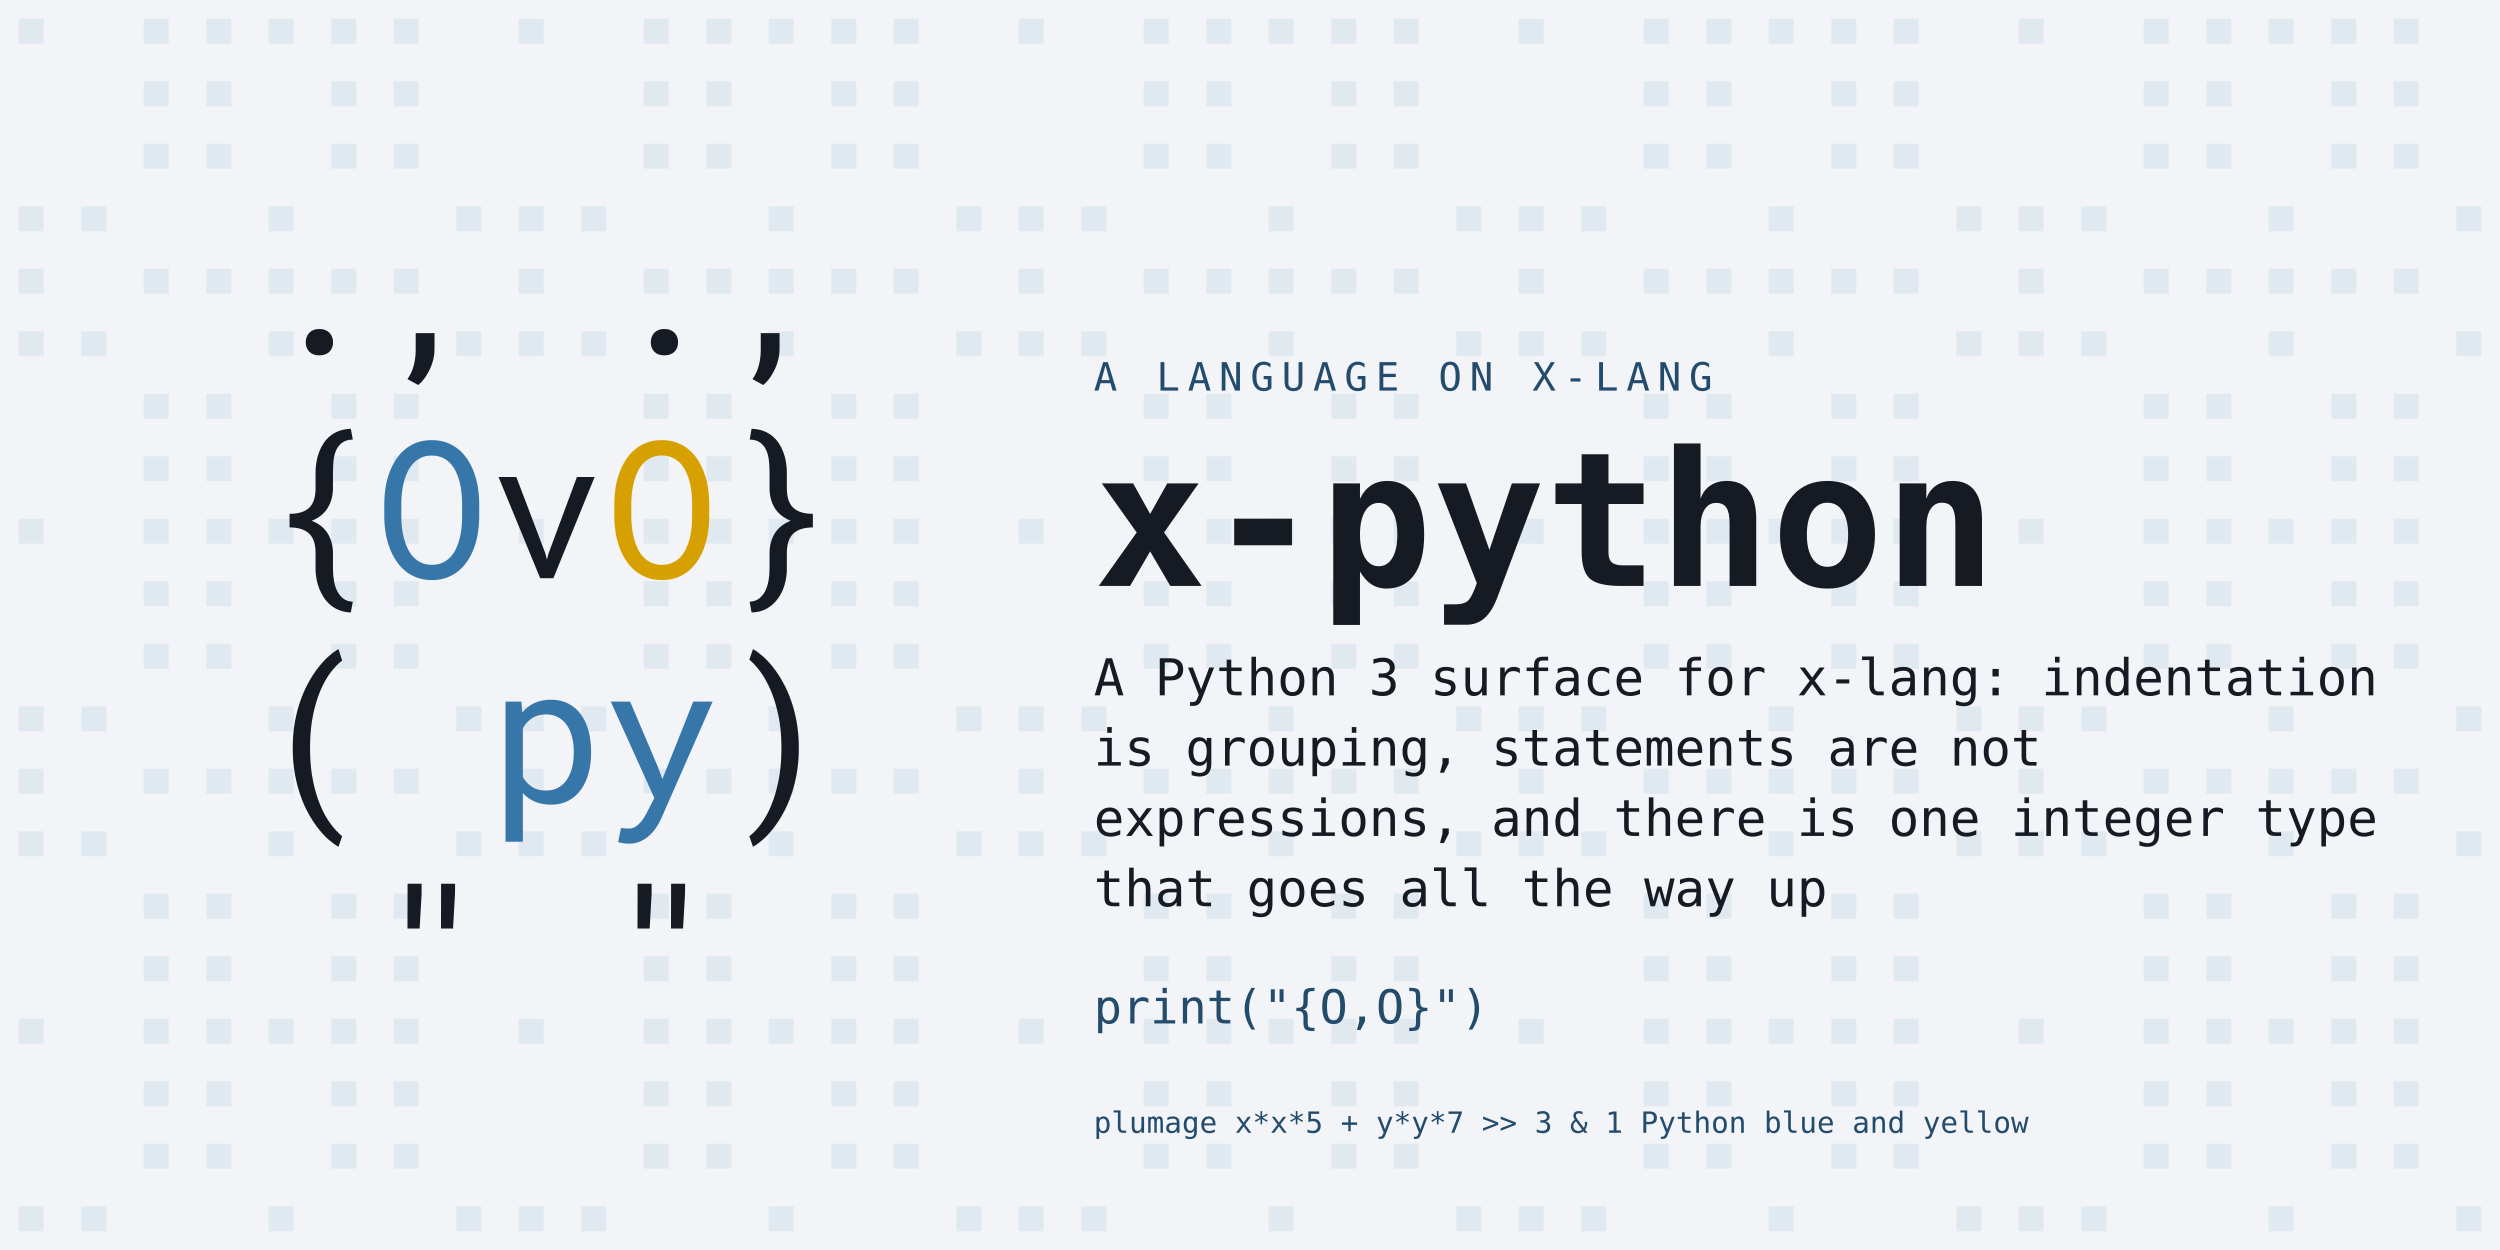
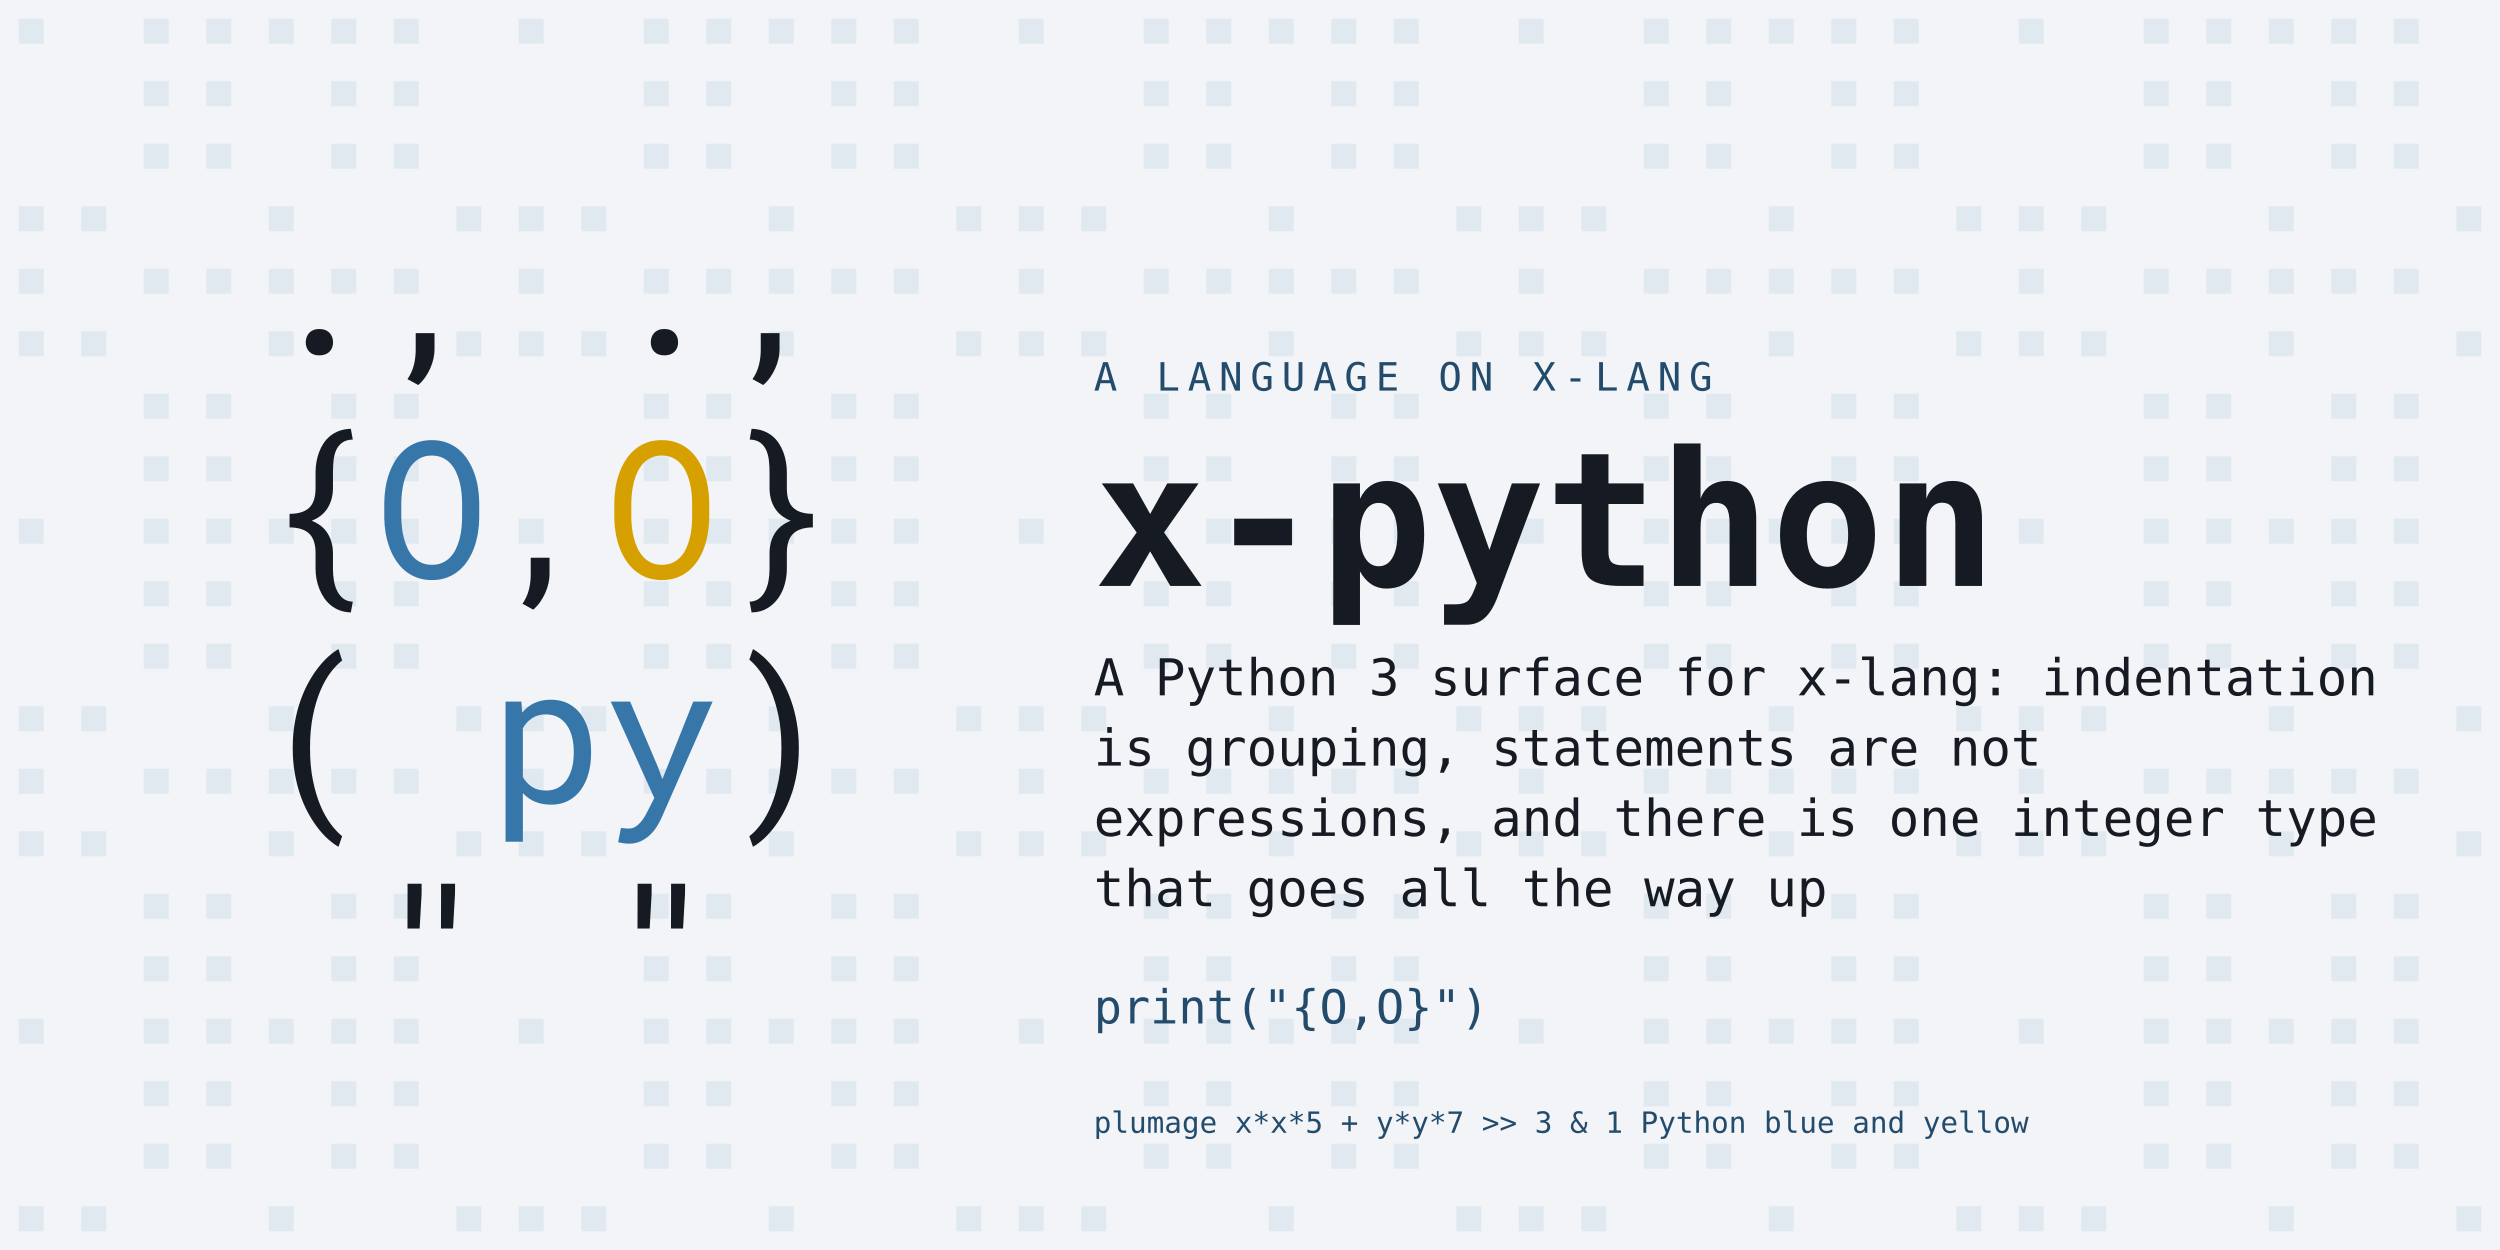
<svg xmlns="http://www.w3.org/2000/svg" width="1280" height="640" viewBox="0 0 1280 640" role="img" aria-label="x-python, with Bitwise">
  <rect width="1280" height="640" fill="#f2f4f7" />
  <g fill="hsl(207,51%,44%)" fill-opacity="0.09">
    <rect x="9.6" y="9.6" width="12.8" height="12.8" />
    <rect x="73.6" y="9.6" width="12.8" height="12.8" />
    <rect x="105.6" y="9.6" width="12.8" height="12.8" />
    <rect x="137.6" y="9.6" width="12.8" height="12.8" />
    <rect x="169.6" y="9.6" width="12.8" height="12.8" />
    <rect x="201.6" y="9.6" width="12.8" height="12.8" />
    <rect x="265.6" y="9.6" width="12.8" height="12.8" />
    <rect x="329.6" y="9.6" width="12.8" height="12.8" />
    <rect x="361.6" y="9.6" width="12.8" height="12.8" />
    <rect x="393.6" y="9.6" width="12.8" height="12.8" />
    <rect x="425.6" y="9.6" width="12.8" height="12.8" />
    <rect x="457.6" y="9.6" width="12.8" height="12.8" />
    <rect x="521.6" y="9.6" width="12.8" height="12.8" />
    <rect x="585.6" y="9.6" width="12.8" height="12.8" />
    <rect x="617.6" y="9.6" width="12.8" height="12.8" />
    <rect x="649.6" y="9.6" width="12.8" height="12.8" />
    <rect x="681.6" y="9.6" width="12.8" height="12.8" />
    <rect x="713.6" y="9.6" width="12.8" height="12.8" />
    <rect x="777.6" y="9.6" width="12.8" height="12.8" />
    <rect x="841.6" y="9.6" width="12.8" height="12.8" />
    <rect x="873.6" y="9.6" width="12.8" height="12.8" />
    <rect x="905.6" y="9.6" width="12.8" height="12.8" />
    <rect x="937.6" y="9.6" width="12.8" height="12.8" />
    <rect x="969.6" y="9.6" width="12.8" height="12.8" />
    <rect x="1033.6" y="9.6" width="12.8" height="12.8" />
    <rect x="1097.6" y="9.6" width="12.8" height="12.8" />
    <rect x="1129.6" y="9.6" width="12.8" height="12.8" />
    <rect x="1161.6" y="9.6" width="12.8" height="12.8" />
    <rect x="1193.6" y="9.6" width="12.8" height="12.8" />
    <rect x="1225.6" y="9.6" width="12.8" height="12.8" />
    <rect x="73.6" y="41.6" width="12.8" height="12.8" />
    <rect x="105.6" y="41.6" width="12.8" height="12.8" />
    <rect x="169.6" y="41.6" width="12.8" height="12.8" />
    <rect x="201.6" y="41.6" width="12.8" height="12.8" />
    <rect x="329.6" y="41.6" width="12.8" height="12.8" />
    <rect x="361.6" y="41.6" width="12.8" height="12.8" />
    <rect x="425.6" y="41.6" width="12.8" height="12.8" />
    <rect x="457.6" y="41.6" width="12.8" height="12.8" />
    <rect x="585.6" y="41.6" width="12.8" height="12.8" />
    <rect x="617.6" y="41.6" width="12.8" height="12.8" />
    <rect x="681.6" y="41.6" width="12.8" height="12.8" />
    <rect x="713.6" y="41.6" width="12.8" height="12.8" />
    <rect x="841.6" y="41.6" width="12.8" height="12.8" />
    <rect x="873.6" y="41.6" width="12.8" height="12.8" />
    <rect x="937.6" y="41.6" width="12.8" height="12.8" />
    <rect x="969.6" y="41.6" width="12.8" height="12.8" />
    <rect x="1097.6" y="41.6" width="12.8" height="12.8" />
    <rect x="1129.6" y="41.6" width="12.8" height="12.8" />
    <rect x="1193.6" y="41.6" width="12.8" height="12.8" />
    <rect x="1225.6" y="41.6" width="12.8" height="12.8" />
    <rect x="73.6" y="73.6" width="12.8" height="12.8" />
    <rect x="105.6" y="73.6" width="12.8" height="12.8" />
    <rect x="169.6" y="73.6" width="12.8" height="12.8" />
    <rect x="201.6" y="73.6" width="12.8" height="12.8" />
    <rect x="329.6" y="73.6" width="12.8" height="12.8" />
    <rect x="361.6" y="73.6" width="12.8" height="12.8" />
    <rect x="425.6" y="73.6" width="12.8" height="12.8" />
    <rect x="457.6" y="73.6" width="12.8" height="12.8" />
    <rect x="585.6" y="73.6" width="12.8" height="12.8" />
    <rect x="617.6" y="73.6" width="12.8" height="12.8" />
    <rect x="681.6" y="73.6" width="12.8" height="12.8" />
    <rect x="713.6" y="73.6" width="12.8" height="12.8" />
    <rect x="841.6" y="73.6" width="12.8" height="12.8" />
    <rect x="873.6" y="73.6" width="12.8" height="12.8" />
    <rect x="937.6" y="73.6" width="12.8" height="12.8" />
    <rect x="969.6" y="73.6" width="12.8" height="12.8" />
    <rect x="1097.6" y="73.6" width="12.8" height="12.8" />
    <rect x="1129.6" y="73.6" width="12.8" height="12.8" />
    <rect x="1193.6" y="73.6" width="12.8" height="12.8" />
    <rect x="1225.6" y="73.6" width="12.8" height="12.8" />
    <rect x="9.6" y="105.6" width="12.8" height="12.8" />
    <rect x="41.6" y="105.6" width="12.8" height="12.8" />
    <rect x="137.6" y="105.6" width="12.8" height="12.8" />
    <rect x="233.6" y="105.6" width="12.8" height="12.8" />
    <rect x="265.6" y="105.6" width="12.8" height="12.8" />
    <rect x="297.6" y="105.6" width="12.8" height="12.8" />
    <rect x="393.6" y="105.6" width="12.8" height="12.8" />
    <rect x="489.6" y="105.6" width="12.8" height="12.8" />
    <rect x="521.6" y="105.6" width="12.8" height="12.8" />
    <rect x="553.6" y="105.6" width="12.8" height="12.8" />
    <rect x="649.6" y="105.6" width="12.8" height="12.8" />
    <rect x="745.6" y="105.6" width="12.8" height="12.8" />
    <rect x="777.6" y="105.6" width="12.8" height="12.8" />
    <rect x="809.6" y="105.6" width="12.8" height="12.8" />
    <rect x="905.6" y="105.6" width="12.8" height="12.8" />
    <rect x="1001.6" y="105.6" width="12.8" height="12.8" />
    <rect x="1033.6" y="105.6" width="12.8" height="12.8" />
    <rect x="1065.6" y="105.6" width="12.8" height="12.8" />
    <rect x="1161.6" y="105.6" width="12.8" height="12.8" />
    <rect x="1257.6" y="105.6" width="12.8" height="12.8" />
    <rect x="9.6" y="137.6" width="12.8" height="12.8" />
    <rect x="73.6" y="137.6" width="12.8" height="12.8" />
    <rect x="105.6" y="137.6" width="12.8" height="12.8" />
    <rect x="137.6" y="137.6" width="12.8" height="12.8" />
    <rect x="169.6" y="137.6" width="12.8" height="12.8" />
    <rect x="201.6" y="137.6" width="12.8" height="12.8" />
    <rect x="265.6" y="137.6" width="12.8" height="12.8" />
    <rect x="329.6" y="137.6" width="12.8" height="12.8" />
    <rect x="361.6" y="137.6" width="12.8" height="12.8" />
    <rect x="393.6" y="137.6" width="12.8" height="12.8" />
    <rect x="425.6" y="137.6" width="12.8" height="12.8" />
    <rect x="457.6" y="137.6" width="12.8" height="12.8" />
    <rect x="521.6" y="137.6" width="12.8" height="12.8" />
    <rect x="585.6" y="137.6" width="12.8" height="12.8" />
    <rect x="617.6" y="137.6" width="12.8" height="12.8" />
    <rect x="649.6" y="137.6" width="12.8" height="12.8" />
    <rect x="681.6" y="137.6" width="12.8" height="12.8" />
    <rect x="713.6" y="137.6" width="12.8" height="12.8" />
    <rect x="777.6" y="137.6" width="12.8" height="12.8" />
    <rect x="841.6" y="137.6" width="12.8" height="12.8" />
    <rect x="873.6" y="137.6" width="12.8" height="12.8" />
    <rect x="905.6" y="137.6" width="12.8" height="12.8" />
    <rect x="937.6" y="137.6" width="12.8" height="12.8" />
    <rect x="969.6" y="137.6" width="12.8" height="12.8" />
    <rect x="1033.6" y="137.6" width="12.8" height="12.8" />
    <rect x="1097.6" y="137.6" width="12.8" height="12.8" />
    <rect x="1129.6" y="137.6" width="12.8" height="12.8" />
    <rect x="1161.6" y="137.6" width="12.8" height="12.8" />
    <rect x="1193.6" y="137.6" width="12.8" height="12.8" />
    <rect x="1225.6" y="137.6" width="12.8" height="12.8" />
    <rect x="9.6" y="169.6" width="12.8" height="12.8" />
    <rect x="41.6" y="169.6" width="12.8" height="12.8" />
    <rect x="137.6" y="169.6" width="12.8" height="12.8" />
    <rect x="233.6" y="169.6" width="12.8" height="12.8" />
    <rect x="265.6" y="169.6" width="12.8" height="12.8" />
    <rect x="297.6" y="169.6" width="12.8" height="12.8" />
    <rect x="393.6" y="169.6" width="12.8" height="12.8" />
    <rect x="489.6" y="169.6" width="12.8" height="12.8" />
    <rect x="521.6" y="169.6" width="12.8" height="12.8" />
    <rect x="553.6" y="169.6" width="12.8" height="12.8" />
    <rect x="649.6" y="169.6" width="12.8" height="12.8" />
    <rect x="745.6" y="169.6" width="12.8" height="12.8" />
    <rect x="777.6" y="169.6" width="12.8" height="12.8" />
    <rect x="809.6" y="169.6" width="12.8" height="12.8" />
    <rect x="905.6" y="169.6" width="12.8" height="12.8" />
    <rect x="1001.6" y="169.6" width="12.8" height="12.8" />
    <rect x="1033.6" y="169.6" width="12.8" height="12.8" />
    <rect x="1065.6" y="169.6" width="12.8" height="12.8" />
    <rect x="1161.6" y="169.6" width="12.8" height="12.8" />
    <rect x="1257.6" y="169.6" width="12.8" height="12.8" />
    <rect x="73.6" y="201.6" width="12.8" height="12.8" />
    <rect x="105.6" y="201.6" width="12.8" height="12.8" />
    <rect x="169.6" y="201.6" width="12.8" height="12.8" />
    <rect x="201.6" y="201.6" width="12.8" height="12.8" />
    <rect x="329.6" y="201.6" width="12.8" height="12.8" />
    <rect x="361.6" y="201.6" width="12.8" height="12.8" />
    <rect x="425.6" y="201.6" width="12.8" height="12.8" />
    <rect x="457.6" y="201.6" width="12.8" height="12.8" />
    <rect x="585.6" y="201.6" width="12.8" height="12.8" />
    <rect x="617.6" y="201.6" width="12.8" height="12.8" />
    <rect x="681.6" y="201.6" width="12.8" height="12.8" />
    <rect x="713.6" y="201.6" width="12.8" height="12.8" />
    <rect x="841.6" y="201.6" width="12.8" height="12.8" />
    <rect x="873.6" y="201.6" width="12.8" height="12.8" />
    <rect x="937.6" y="201.6" width="12.8" height="12.8" />
    <rect x="969.6" y="201.6" width="12.8" height="12.8" />
    <rect x="1097.6" y="201.6" width="12.8" height="12.8" />
    <rect x="1129.6" y="201.6" width="12.8" height="12.8" />
    <rect x="1193.6" y="201.6" width="12.8" height="12.8" />
    <rect x="1225.6" y="201.6" width="12.8" height="12.8" />
    <rect x="73.6" y="233.6" width="12.8" height="12.8" />
    <rect x="105.6" y="233.6" width="12.8" height="12.8" />
    <rect x="169.6" y="233.6" width="12.8" height="12.8" />
    <rect x="201.6" y="233.6" width="12.8" height="12.8" />
    <rect x="329.6" y="233.6" width="12.8" height="12.8" />
    <rect x="361.6" y="233.6" width="12.8" height="12.8" />
    <rect x="425.6" y="233.6" width="12.8" height="12.8" />
    <rect x="457.6" y="233.6" width="12.8" height="12.8" />
    <rect x="585.6" y="233.6" width="12.8" height="12.8" />
    <rect x="617.6" y="233.6" width="12.8" height="12.8" />
    <rect x="681.6" y="233.6" width="12.8" height="12.8" />
    <rect x="713.6" y="233.6" width="12.8" height="12.8" />
    <rect x="841.6" y="233.6" width="12.8" height="12.8" />
    <rect x="873.6" y="233.6" width="12.8" height="12.8" />
    <rect x="937.6" y="233.6" width="12.8" height="12.8" />
    <rect x="969.6" y="233.6" width="12.8" height="12.8" />
    <rect x="1097.6" y="233.6" width="12.8" height="12.8" />
    <rect x="1129.6" y="233.6" width="12.8" height="12.8" />
    <rect x="1193.6" y="233.6" width="12.8" height="12.8" />
    <rect x="1225.6" y="233.6" width="12.8" height="12.8" />
    <rect x="9.6" y="265.6" width="12.8" height="12.8" />
    <rect x="73.6" y="265.6" width="12.8" height="12.8" />
    <rect x="105.6" y="265.6" width="12.8" height="12.8" />
    <rect x="137.6" y="265.6" width="12.8" height="12.8" />
    <rect x="169.6" y="265.6" width="12.8" height="12.8" />
    <rect x="201.6" y="265.6" width="12.8" height="12.8" />
    <rect x="265.6" y="265.6" width="12.8" height="12.8" />
    <rect x="329.6" y="265.6" width="12.8" height="12.8" />
    <rect x="361.6" y="265.6" width="12.8" height="12.8" />
    <rect x="393.6" y="265.6" width="12.8" height="12.8" />
    <rect x="425.6" y="265.6" width="12.8" height="12.8" />
    <rect x="457.6" y="265.6" width="12.8" height="12.8" />
    <rect x="521.6" y="265.6" width="12.8" height="12.8" />
    <rect x="585.6" y="265.6" width="12.8" height="12.8" />
    <rect x="617.6" y="265.6" width="12.8" height="12.8" />
    <rect x="649.6" y="265.6" width="12.8" height="12.8" />
    <rect x="681.6" y="265.6" width="12.8" height="12.8" />
    <rect x="713.6" y="265.6" width="12.8" height="12.8" />
    <rect x="777.6" y="265.6" width="12.8" height="12.8" />
    <rect x="841.6" y="265.6" width="12.8" height="12.8" />
    <rect x="873.6" y="265.6" width="12.8" height="12.8" />
    <rect x="905.6" y="265.6" width="12.8" height="12.8" />
    <rect x="937.6" y="265.6" width="12.8" height="12.8" />
    <rect x="969.6" y="265.6" width="12.8" height="12.8" />
    <rect x="1033.6" y="265.6" width="12.8" height="12.8" />
    <rect x="1097.6" y="265.6" width="12.8" height="12.8" />
    <rect x="1129.6" y="265.6" width="12.8" height="12.8" />
    <rect x="1161.6" y="265.6" width="12.8" height="12.8" />
    <rect x="1193.6" y="265.6" width="12.8" height="12.8" />
    <rect x="1225.6" y="265.6" width="12.8" height="12.8" />
    <rect x="73.6" y="297.6" width="12.8" height="12.8" />
    <rect x="105.6" y="297.6" width="12.8" height="12.8" />
    <rect x="169.6" y="297.6" width="12.8" height="12.8" />
    <rect x="201.6" y="297.6" width="12.8" height="12.8" />
    <rect x="329.6" y="297.6" width="12.8" height="12.8" />
    <rect x="361.6" y="297.6" width="12.8" height="12.8" />
    <rect x="425.6" y="297.6" width="12.8" height="12.8" />
    <rect x="457.6" y="297.6" width="12.8" height="12.8" />
    <rect x="585.6" y="297.6" width="12.8" height="12.8" />
    <rect x="617.6" y="297.6" width="12.8" height="12.8" />
    <rect x="681.6" y="297.6" width="12.8" height="12.8" />
    <rect x="713.6" y="297.6" width="12.8" height="12.8" />
    <rect x="841.6" y="297.6" width="12.8" height="12.8" />
    <rect x="873.6" y="297.6" width="12.8" height="12.8" />
    <rect x="937.6" y="297.6" width="12.8" height="12.8" />
    <rect x="969.6" y="297.6" width="12.8" height="12.8" />
    <rect x="1097.6" y="297.6" width="12.8" height="12.8" />
    <rect x="1129.6" y="297.6" width="12.8" height="12.8" />
    <rect x="1193.6" y="297.6" width="12.8" height="12.8" />
    <rect x="1225.6" y="297.6" width="12.8" height="12.8" />
    <rect x="73.6" y="329.6" width="12.8" height="12.8" />
    <rect x="105.6" y="329.6" width="12.8" height="12.8" />
    <rect x="169.6" y="329.6" width="12.8" height="12.8" />
    <rect x="201.6" y="329.6" width="12.8" height="12.8" />
    <rect x="329.6" y="329.6" width="12.8" height="12.8" />
    <rect x="361.6" y="329.6" width="12.8" height="12.8" />
    <rect x="425.6" y="329.6" width="12.8" height="12.8" />
    <rect x="457.6" y="329.6" width="12.8" height="12.8" />
    <rect x="585.6" y="329.6" width="12.8" height="12.8" />
    <rect x="617.6" y="329.6" width="12.8" height="12.8" />
    <rect x="681.6" y="329.6" width="12.8" height="12.8" />
    <rect x="713.6" y="329.6" width="12.8" height="12.8" />
    <rect x="841.6" y="329.6" width="12.8" height="12.8" />
    <rect x="873.6" y="329.6" width="12.8" height="12.8" />
    <rect x="937.6" y="329.6" width="12.8" height="12.8" />
    <rect x="969.6" y="329.6" width="12.8" height="12.8" />
    <rect x="1097.6" y="329.6" width="12.8" height="12.8" />
    <rect x="1129.6" y="329.6" width="12.8" height="12.8" />
    <rect x="1193.6" y="329.6" width="12.8" height="12.8" />
    <rect x="1225.6" y="329.6" width="12.8" height="12.8" />
    <rect x="9.6" y="361.6" width="12.8" height="12.8" />
    <rect x="41.6" y="361.6" width="12.8" height="12.8" />
    <rect x="137.6" y="361.6" width="12.8" height="12.8" />
    <rect x="233.6" y="361.6" width="12.8" height="12.8" />
    <rect x="265.6" y="361.6" width="12.8" height="12.8" />
    <rect x="297.6" y="361.6" width="12.8" height="12.8" />
    <rect x="393.6" y="361.6" width="12.8" height="12.8" />
    <rect x="489.6" y="361.6" width="12.8" height="12.8" />
    <rect x="521.6" y="361.6" width="12.8" height="12.8" />
    <rect x="553.6" y="361.6" width="12.8" height="12.8" />
    <rect x="649.6" y="361.6" width="12.8" height="12.8" />
    <rect x="745.6" y="361.6" width="12.8" height="12.8" />
    <rect x="777.6" y="361.6" width="12.8" height="12.8" />
    <rect x="809.6" y="361.6" width="12.8" height="12.8" />
    <rect x="905.6" y="361.6" width="12.8" height="12.8" />
    <rect x="1001.6" y="361.6" width="12.8" height="12.8" />
    <rect x="1033.6" y="361.6" width="12.8" height="12.8" />
    <rect x="1065.6" y="361.6" width="12.8" height="12.8" />
    <rect x="1161.6" y="361.6" width="12.8" height="12.8" />
    <rect x="1257.6" y="361.6" width="12.8" height="12.8" />
    <rect x="9.6" y="393.6" width="12.8" height="12.8" />
    <rect x="73.6" y="393.6" width="12.8" height="12.8" />
    <rect x="105.6" y="393.6" width="12.8" height="12.8" />
    <rect x="137.6" y="393.6" width="12.8" height="12.8" />
    <rect x="169.6" y="393.6" width="12.8" height="12.8" />
    <rect x="201.6" y="393.6" width="12.8" height="12.8" />
    <rect x="265.6" y="393.6" width="12.8" height="12.8" />
    <rect x="329.6" y="393.6" width="12.8" height="12.8" />
    <rect x="361.6" y="393.6" width="12.8" height="12.8" />
    <rect x="393.6" y="393.6" width="12.8" height="12.8" />
    <rect x="425.6" y="393.6" width="12.8" height="12.8" />
    <rect x="457.6" y="393.6" width="12.8" height="12.8" />
    <rect x="521.6" y="393.6" width="12.8" height="12.8" />
    <rect x="585.6" y="393.6" width="12.8" height="12.8" />
    <rect x="617.6" y="393.6" width="12.8" height="12.8" />
    <rect x="649.6" y="393.6" width="12.8" height="12.8" />
    <rect x="681.6" y="393.6" width="12.8" height="12.8" />
    <rect x="713.6" y="393.6" width="12.8" height="12.8" />
    <rect x="777.6" y="393.6" width="12.8" height="12.8" />
    <rect x="841.6" y="393.6" width="12.8" height="12.8" />
    <rect x="873.6" y="393.6" width="12.8" height="12.8" />
    <rect x="905.6" y="393.6" width="12.8" height="12.8" />
    <rect x="937.6" y="393.6" width="12.8" height="12.8" />
    <rect x="969.6" y="393.6" width="12.8" height="12.8" />
    <rect x="1033.6" y="393.6" width="12.8" height="12.8" />
    <rect x="1097.6" y="393.6" width="12.8" height="12.8" />
    <rect x="1129.6" y="393.6" width="12.8" height="12.8" />
    <rect x="1161.6" y="393.6" width="12.8" height="12.8" />
    <rect x="1193.6" y="393.6" width="12.8" height="12.8" />
    <rect x="1225.6" y="393.6" width="12.8" height="12.8" />
    <rect x="9.6" y="425.6" width="12.8" height="12.8" />
    <rect x="41.6" y="425.6" width="12.8" height="12.8" />
    <rect x="137.6" y="425.6" width="12.8" height="12.8" />
    <rect x="233.6" y="425.6" width="12.8" height="12.8" />
    <rect x="265.6" y="425.6" width="12.8" height="12.8" />
    <rect x="297.6" y="425.6" width="12.8" height="12.8" />
    <rect x="393.6" y="425.6" width="12.8" height="12.8" />
    <rect x="489.6" y="425.6" width="12.8" height="12.8" />
    <rect x="521.6" y="425.6" width="12.8" height="12.8" />
    <rect x="553.6" y="425.6" width="12.8" height="12.8" />
    <rect x="649.6" y="425.6" width="12.8" height="12.8" />
    <rect x="745.6" y="425.6" width="12.8" height="12.8" />
    <rect x="777.6" y="425.6" width="12.8" height="12.8" />
    <rect x="809.6" y="425.6" width="12.8" height="12.8" />
    <rect x="905.6" y="425.6" width="12.8" height="12.8" />
    <rect x="1001.6" y="425.6" width="12.8" height="12.8" />
    <rect x="1033.6" y="425.6" width="12.8" height="12.8" />
    <rect x="1065.6" y="425.6" width="12.8" height="12.8" />
    <rect x="1161.6" y="425.6" width="12.8" height="12.8" />
    <rect x="1257.6" y="425.6" width="12.8" height="12.8" />
    <rect x="73.6" y="457.6" width="12.8" height="12.8" />
    <rect x="105.6" y="457.6" width="12.8" height="12.8" />
    <rect x="169.6" y="457.6" width="12.8" height="12.8" />
    <rect x="201.6" y="457.6" width="12.8" height="12.8" />
    <rect x="329.6" y="457.6" width="12.8" height="12.8" />
    <rect x="361.6" y="457.6" width="12.8" height="12.8" />
    <rect x="425.6" y="457.6" width="12.8" height="12.8" />
    <rect x="457.6" y="457.6" width="12.8" height="12.8" />
    <rect x="585.6" y="457.6" width="12.8" height="12.8" />
    <rect x="617.6" y="457.6" width="12.8" height="12.8" />
    <rect x="681.6" y="457.6" width="12.8" height="12.8" />
    <rect x="713.6" y="457.6" width="12.8" height="12.8" />
    <rect x="841.6" y="457.6" width="12.8" height="12.8" />
    <rect x="873.6" y="457.6" width="12.8" height="12.8" />
    <rect x="937.6" y="457.6" width="12.8" height="12.8" />
    <rect x="969.6" y="457.6" width="12.8" height="12.8" />
    <rect x="1097.6" y="457.6" width="12.8" height="12.8" />
    <rect x="1129.6" y="457.6" width="12.8" height="12.8" />
    <rect x="1193.6" y="457.6" width="12.8" height="12.8" />
    <rect x="1225.6" y="457.6" width="12.8" height="12.8" />
    <rect x="73.6" y="489.6" width="12.8" height="12.8" />
    <rect x="105.6" y="489.6" width="12.8" height="12.8" />
    <rect x="169.6" y="489.6" width="12.8" height="12.8" />
    <rect x="201.6" y="489.6" width="12.8" height="12.8" />
    <rect x="329.6" y="489.6" width="12.8" height="12.8" />
    <rect x="361.6" y="489.6" width="12.8" height="12.8" />
    <rect x="425.6" y="489.6" width="12.8" height="12.8" />
    <rect x="457.6" y="489.6" width="12.8" height="12.8" />
    <rect x="585.6" y="489.6" width="12.8" height="12.8" />
    <rect x="617.6" y="489.6" width="12.8" height="12.8" />
    <rect x="681.6" y="489.6" width="12.8" height="12.8" />
    <rect x="713.6" y="489.6" width="12.8" height="12.8" />
    <rect x="841.6" y="489.6" width="12.8" height="12.8" />
    <rect x="873.6" y="489.6" width="12.8" height="12.8" />
    <rect x="937.6" y="489.6" width="12.8" height="12.8" />
    <rect x="969.6" y="489.6" width="12.8" height="12.8" />
    <rect x="1097.6" y="489.6" width="12.8" height="12.8" />
    <rect x="1129.6" y="489.6" width="12.8" height="12.8" />
    <rect x="1193.6" y="489.6" width="12.8" height="12.8" />
    <rect x="1225.6" y="489.6" width="12.8" height="12.8" />
    <rect x="9.6" y="521.6" width="12.8" height="12.8" />
    <rect x="73.6" y="521.6" width="12.8" height="12.8" />
    <rect x="105.6" y="521.6" width="12.8" height="12.8" />
    <rect x="137.6" y="521.6" width="12.8" height="12.8" />
    <rect x="169.6" y="521.6" width="12.8" height="12.8" />
    <rect x="201.6" y="521.6" width="12.8" height="12.8" />
    <rect x="265.6" y="521.6" width="12.8" height="12.8" />
    <rect x="329.6" y="521.6" width="12.8" height="12.8" />
    <rect x="361.6" y="521.6" width="12.8" height="12.8" />
    <rect x="393.6" y="521.6" width="12.8" height="12.8" />
    <rect x="425.6" y="521.6" width="12.8" height="12.8" />
    <rect x="457.6" y="521.6" width="12.8" height="12.8" />
    <rect x="521.6" y="521.6" width="12.8" height="12.8" />
    <rect x="585.6" y="521.6" width="12.8" height="12.8" />
    <rect x="617.6" y="521.6" width="12.8" height="12.8" />
    <rect x="649.6" y="521.6" width="12.8" height="12.8" />
    <rect x="681.6" y="521.6" width="12.8" height="12.8" />
    <rect x="713.6" y="521.6" width="12.8" height="12.8" />
    <rect x="777.6" y="521.6" width="12.8" height="12.8" />
    <rect x="841.6" y="521.6" width="12.8" height="12.8" />
    <rect x="873.6" y="521.6" width="12.8" height="12.8" />
    <rect x="905.6" y="521.6" width="12.8" height="12.8" />
    <rect x="937.6" y="521.6" width="12.8" height="12.8" />
    <rect x="969.6" y="521.6" width="12.8" height="12.8" />
    <rect x="1033.6" y="521.6" width="12.8" height="12.8" />
    <rect x="1097.6" y="521.6" width="12.8" height="12.8" />
    <rect x="1129.6" y="521.6" width="12.8" height="12.8" />
    <rect x="1161.6" y="521.6" width="12.8" height="12.8" />
    <rect x="1193.6" y="521.6" width="12.8" height="12.8" />
    <rect x="1225.6" y="521.6" width="12.8" height="12.8" />
    <rect x="73.6" y="553.6" width="12.8" height="12.8" />
    <rect x="105.6" y="553.6" width="12.8" height="12.8" />
    <rect x="169.6" y="553.6" width="12.8" height="12.8" />
    <rect x="201.6" y="553.6" width="12.8" height="12.8" />
    <rect x="329.6" y="553.6" width="12.8" height="12.8" />
    <rect x="361.6" y="553.6" width="12.8" height="12.8" />
    <rect x="425.6" y="553.6" width="12.8" height="12.8" />
    <rect x="457.6" y="553.6" width="12.8" height="12.8" />
    <rect x="585.6" y="553.6" width="12.8" height="12.8" />
    <rect x="617.6" y="553.6" width="12.8" height="12.8" />
    <rect x="681.6" y="553.6" width="12.8" height="12.8" />
    <rect x="713.6" y="553.6" width="12.8" height="12.8" />
    <rect x="841.6" y="553.6" width="12.8" height="12.8" />
    <rect x="873.6" y="553.6" width="12.8" height="12.8" />
    <rect x="937.6" y="553.6" width="12.8" height="12.8" />
    <rect x="969.6" y="553.6" width="12.8" height="12.8" />
    <rect x="1097.6" y="553.6" width="12.8" height="12.8" />
    <rect x="1129.6" y="553.6" width="12.8" height="12.8" />
    <rect x="1193.6" y="553.6" width="12.8" height="12.8" />
    <rect x="1225.6" y="553.6" width="12.8" height="12.8" />
    <rect x="73.6" y="585.6" width="12.8" height="12.8" />
    <rect x="105.6" y="585.6" width="12.8" height="12.8" />
    <rect x="169.6" y="585.6" width="12.8" height="12.8" />
    <rect x="201.6" y="585.6" width="12.8" height="12.8" />
    <rect x="329.6" y="585.6" width="12.8" height="12.8" />
    <rect x="361.6" y="585.6" width="12.8" height="12.8" />
    <rect x="425.6" y="585.6" width="12.8" height="12.8" />
    <rect x="457.6" y="585.6" width="12.8" height="12.8" />
    <rect x="585.6" y="585.6" width="12.8" height="12.8" />
    <rect x="617.6" y="585.6" width="12.8" height="12.8" />
    <rect x="681.6" y="585.6" width="12.8" height="12.8" />
    <rect x="713.6" y="585.6" width="12.8" height="12.8" />
    <rect x="841.6" y="585.6" width="12.8" height="12.8" />
    <rect x="873.6" y="585.6" width="12.8" height="12.8" />
    <rect x="937.6" y="585.6" width="12.8" height="12.8" />
    <rect x="969.6" y="585.6" width="12.8" height="12.8" />
    <rect x="1097.6" y="585.6" width="12.8" height="12.8" />
    <rect x="1129.6" y="585.6" width="12.8" height="12.8" />
    <rect x="1193.6" y="585.6" width="12.8" height="12.8" />
    <rect x="1225.6" y="585.6" width="12.8" height="12.8" />
    <rect x="9.6" y="617.6" width="12.8" height="12.8" />
    <rect x="41.6" y="617.6" width="12.8" height="12.8" />
    <rect x="137.6" y="617.6" width="12.8" height="12.8" />
    <rect x="233.6" y="617.6" width="12.8" height="12.8" />
    <rect x="265.6" y="617.6" width="12.8" height="12.8" />
    <rect x="297.6" y="617.6" width="12.8" height="12.8" />
    <rect x="393.6" y="617.6" width="12.8" height="12.8" />
    <rect x="489.6" y="617.6" width="12.8" height="12.8" />
    <rect x="521.6" y="617.6" width="12.8" height="12.8" />
    <rect x="553.6" y="617.6" width="12.8" height="12.8" />
    <rect x="649.6" y="617.6" width="12.8" height="12.8" />
    <rect x="745.6" y="617.6" width="12.8" height="12.8" />
    <rect x="777.6" y="617.6" width="12.8" height="12.8" />
    <rect x="809.6" y="617.6" width="12.8" height="12.8" />
    <rect x="905.6" y="617.6" width="12.8" height="12.8" />
    <rect x="1001.6" y="617.6" width="12.8" height="12.8" />
    <rect x="1033.6" y="617.6" width="12.8" height="12.8" />
    <rect x="1065.6" y="617.6" width="12.8" height="12.8" />
    <rect x="1161.6" y="617.6" width="12.8" height="12.8" />
    <rect x="1257.6" y="617.6" width="12.8" height="12.8" />
  </g>
  <defs>
    <path id="o-14" d="M496 120Q496 150 505.5 176.0Q515 202 533.0 221.5Q551 241 578.0 252.0Q605 263 641 263Q677 263 704.5 252.0Q732 241 750.5 221.5Q769 202 778.5 176.0Q788 150 788 120Q788 91 778.5 65.5Q769 40 750.5 21.0Q732 2 704.5 -8.5Q677 -19 641 -19Q605 -19 578.0 -8.5Q551 2 533.0 21.0Q515 40 505.5 65.5Q496 91 496 120Z" />
    <path id="o-12" d="M643 43Q643 -4 631.5 -55.5Q620 -107 597.5 -157.5Q575 -208 543.0 -254.0Q511 -300 469 -336L354 -273Q402 -203 422.0 -124.0Q442 -45 442 40V219H643Z" />
    <path id="o-91" d="M978 -366Q913 -364 860.0 -344.0Q807 -324 765.0 -290.0Q723 -256 692.5 -211.0Q662 -166 641.5 -114.5Q621 -63 611.0 -8.5Q601 46 601 99V268Q601 412 532.5 477.0Q464 542 323 543V688Q464 688 532.5 752.5Q601 817 601 962V1132Q601 1185 610.0 1239.5Q619 1294 638.0 1345.5Q657 1397 686.5 1442.0Q716 1487 758.0 1521.0Q800 1555 854.5 1575.0Q909 1595 978 1597L999 1482Q927 1480 884.5 1448.0Q842 1416 820.5 1366.5Q799 1317 793.0 1255.0Q787 1193 787 1132V962Q786 842 731.0 751.5Q676 661 560 614Q676 568 731.0 477.5Q786 387 787 268V99Q787 37 797.0 -24.5Q807 -86 831.5 -135.5Q856 -185 896.5 -217.0Q937 -249 999 -251Z" />
    <path id="o-47" d="M1121 644Q1120 566 1107.5 486.5Q1095 407 1069.0 333.0Q1043 259 1002.5 195.0Q962 131 906.0 83.0Q850 35 777.5 7.5Q705 -20 615 -20Q525 -20 452.5 7.5Q380 35 324.0 83.0Q268 131 227.0 195.5Q186 260 159.5 334.0Q133 408 120.0 487.0Q107 566 106 644V810Q107 888 119.5 967.5Q132 1047 158.5 1121.0Q185 1195 225.5 1259.5Q266 1324 322.0 1372.5Q378 1421 450.5 1448.5Q523 1476 613 1476Q703 1476 776.0 1448.5Q849 1421 905.0 1373.0Q961 1325 1001.5 1260.5Q1042 1196 1068.5 1122.0Q1095 1048 1107.5 968.0Q1120 888 1121 810ZM938 812Q937 864 931.0 920.5Q925 977 910.5 1032.5Q896 1088 872.0 1138.5Q848 1189 812.0 1227.5Q776 1266 727.0 1288.5Q678 1311 613 1311Q549 1311 500.0 1288.0Q451 1265 415.0 1226.5Q379 1188 355.0 1137.5Q331 1087 316.5 1031.5Q302 976 295.5 919.5Q289 863 288 812V644Q289 593 295.5 536.0Q302 479 317.0 423.5Q332 368 356.0 317.0Q380 266 416.0 227.5Q452 189 501.0 166.0Q550 143 615 143Q680 143 729.5 166.0Q779 189 814.5 227.5Q850 266 873.5 316.5Q897 367 911.5 422.5Q926 478 931.5 535.0Q937 592 938 644Z" />
-     <path id="o-86" d="M598 266 615 199 633 266 936 1082H1125L684 0H543L98 1082H288Z" />
    <path id="o-93" d="M323 -251Q384 -249 425.0 -217.0Q466 -185 490.5 -135.5Q515 -86 525.5 -24.5Q536 37 536 99V268Q536 387 591.0 477.5Q646 568 762 614Q646 661 591.0 751.5Q536 842 536 962V1132Q536 1193 529.5 1255.0Q523 1317 501.5 1366.5Q480 1416 438.0 1448.0Q396 1480 324 1482L344 1597Q413 1595 467.5 1575.0Q522 1555 564.0 1521.0Q606 1487 635.5 1442.0Q665 1397 684.0 1345.5Q703 1294 712.0 1239.5Q721 1185 721 1132V962Q721 817 790.0 752.5Q859 688 999 688V543Q859 542 790.0 477.0Q721 412 721 268V99Q721 19 699.0 -62.5Q677 -144 630.5 -211.0Q584 -278 513.0 -321.0Q442 -364 344 -366Z" />
    <path id="o-8" d="M357 591Q357 734 379.5 860.0Q402 986 440.0 1093.5Q478 1201 527.5 1290.0Q577 1379 631.5 1448.0Q686 1517 741.0 1566.0Q796 1615 846 1643L885 1521Q823 1474 761.5 1393.0Q700 1312 651.5 1196.5Q603 1081 572.5 930.5Q542 780 542 593V579Q542 392 572.5 241.0Q603 90 651.5 -26.0Q700 -142 761.5 -224.5Q823 -307 885 -357L846 -470Q796 -442 740.5 -393.5Q685 -345 630.5 -275.5Q576 -206 526.5 -117.5Q477 -29 439.5 78.5Q402 186 379.5 312.0Q357 438 357 581Z" />
    <path id="o-80" d="M1087 529Q1087 413 1059.0 312.5Q1031 212 977.0 138.0Q923 64 843.5 22.0Q764 -20 662 -20Q563 -20 487.5 12.0Q412 44 358 104V-416H173V1082H342L351 964Q405 1031 481.5 1066.5Q558 1102 659 1102Q763 1102 843.0 1061.0Q923 1020 977.0 947.0Q1031 874 1059.0 772.5Q1087 671 1087 550ZM902 550Q902 629 884.5 700.5Q867 772 830.5 826.5Q794 881 738.0 913.0Q682 945 604 945Q515 945 454.5 903.5Q394 862 358 797V276Q394 212 454.0 171.5Q514 131 606 131Q683 131 739.0 163.5Q795 196 831.0 251.0Q867 306 884.5 378.0Q902 450 902 529Z" />
    <path id="o-89" d="M572 384 620 253 950 1082H1157L608 -167Q589 -209 559.5 -256.0Q530 -303 488.0 -343.0Q446 -383 390.0 -410.0Q334 -437 261 -437Q248 -437 232.0 -435.5Q216 -434 200.0 -431.5Q184 -429 170.0 -426.0Q156 -423 147 -421L177 -270Q184 -270 196.0 -271.0Q208 -272 221.0 -273.0Q234 -274 246.0 -274.5Q258 -275 265 -275Q303 -275 334.5 -254.0Q366 -233 390.5 -204.0Q415 -175 432.5 -144.0Q450 -113 460 -93L534 51L68 1082H275Z" />
    <path id="o-9" d="M849 581Q849 438 826.5 312.0Q804 186 766.0 78.5Q728 -29 678.5 -117.5Q629 -206 574.5 -275.5Q520 -345 464.5 -393.5Q409 -442 359 -470L320 -357Q382 -311 443.5 -228.5Q505 -146 553.5 -29.0Q602 88 632.5 240.0Q663 392 663 579V593Q663 780 631.0 932.5Q599 1085 548.5 1202.5Q498 1320 437.5 1402.0Q377 1484 320 1530L359 1643Q409 1615 464.5 1566.0Q520 1517 574.5 1448.0Q629 1379 678.5 1290.0Q728 1201 766.0 1093.5Q804 986 826.5 860.0Q849 734 849 591Z" />
    <path id="o-2" d="M505 1427 484 1057H354L355 1411V1536H505ZM862 1427 841 1057H712L713 1411V1536H863Z" />
  </defs>
  <g fill="#161a22">
    <use href="#o-14" transform="translate(132.78,181.04) scale(0.0479,-0.0479)" />
    <use href="#o-12" transform="translate(191.67,181.04) scale(0.0479,-0.0479)" />
    <use href="#o-14" transform="translate(309.44,181.04) scale(0.0479,-0.0479)" />
    <use href="#o-12" transform="translate(368.33,181.04) scale(0.0479,-0.0479)" />
    <use href="#o-91" transform="translate(132.78,296.04) scale(0.0479,-0.0479)" />
-     <use href="#o-86" transform="translate(250.56,296.04) scale(0.0479,-0.0479)" />
+     <use href="#o-12" transform="translate(250.56,296.04) scale(0.0479,-0.0479)" />
    <use href="#o-93" transform="translate(368.33,296.04) scale(0.0479,-0.0479)" />
    <use href="#o-8" transform="translate(132.78,411.04) scale(0.0479,-0.0479)" />
    <use href="#o-9" transform="translate(368.33,411.04) scale(0.0479,-0.0479)" />
    <use href="#o-2" transform="translate(191.67,526.04) scale(0.0479,-0.0479)" />
    <use href="#o-2" transform="translate(309.44,526.04) scale(0.0479,-0.0479)" />
  </g>
  <g fill="hsl(207,51%,44%)">
    <use href="#o-47" transform="translate(191.67,296.04) scale(0.0479,-0.0479)" />
  </g>
  <g fill="hsl(45,100%,42%)">
    <use href="#o-47" transform="translate(309.44,296.04) scale(0.0479,-0.0479)" />
  </g>
  <g fill="hsl(207,51%,44%)">
    <use href="#o-80" transform="translate(250.56,411.04) scale(0.0479,-0.0479)" />
    <use href="#o-89" transform="translate(309.44,411.04) scale(0.0479,-0.0479)" />
  </g>
  <text x="560" y="200" font-family="'Roboto Mono','Martian Mono',Menlo,'DejaVu Sans Mono',ui-monospace,monospace" font-size="20" letter-spacing="4" fill="hsl(207,51%,28%)">A LANGUAGE ON X-LANG</text>
  <text x="560" y="300" font-family="'Roboto Mono','Martian Mono',Menlo,'DejaVu Sans Mono',ui-monospace,monospace" font-size="96" font-weight="700" fill="#161a22">x-python</text>
  <text x="560" y="356" font-family="'Roboto Mono','Martian Mono',Menlo,'DejaVu Sans Mono',ui-monospace,monospace" font-size="26" fill="#161a22">A Python 3 surface for x-lang: indentation</text>
  <text x="560" y="392" font-family="'Roboto Mono','Martian Mono',Menlo,'DejaVu Sans Mono',ui-monospace,monospace" font-size="26" fill="#161a22">is grouping, statements are not</text>
  <text x="560" y="428" font-family="'Roboto Mono','Martian Mono',Menlo,'DejaVu Sans Mono',ui-monospace,monospace" font-size="26" fill="#161a22">expressions, and there is one integer type</text>
  <text x="560" y="464" font-family="'Roboto Mono','Martian Mono',Menlo,'DejaVu Sans Mono',ui-monospace,monospace" font-size="26" fill="#161a22">that goes all the way up</text>
  <text x="560" y="524" font-family="'Roboto Mono','Martian Mono',Menlo,'DejaVu Sans Mono',ui-monospace,monospace" font-size="24" xml:space="preserve" fill="hsl(207,51%,28%)">print("{O,O}")</text>
  <text x="560" y="580" font-family="'Roboto Mono','Martian Mono',Menlo,'DejaVu Sans Mono',ui-monospace,monospace" font-size="15" fill="hsl(207,51%,28%)">plumage  x*x*5 + y*y*7 &gt;&gt; 3 &amp; 1   Python blue and yellow</text>
</svg>
